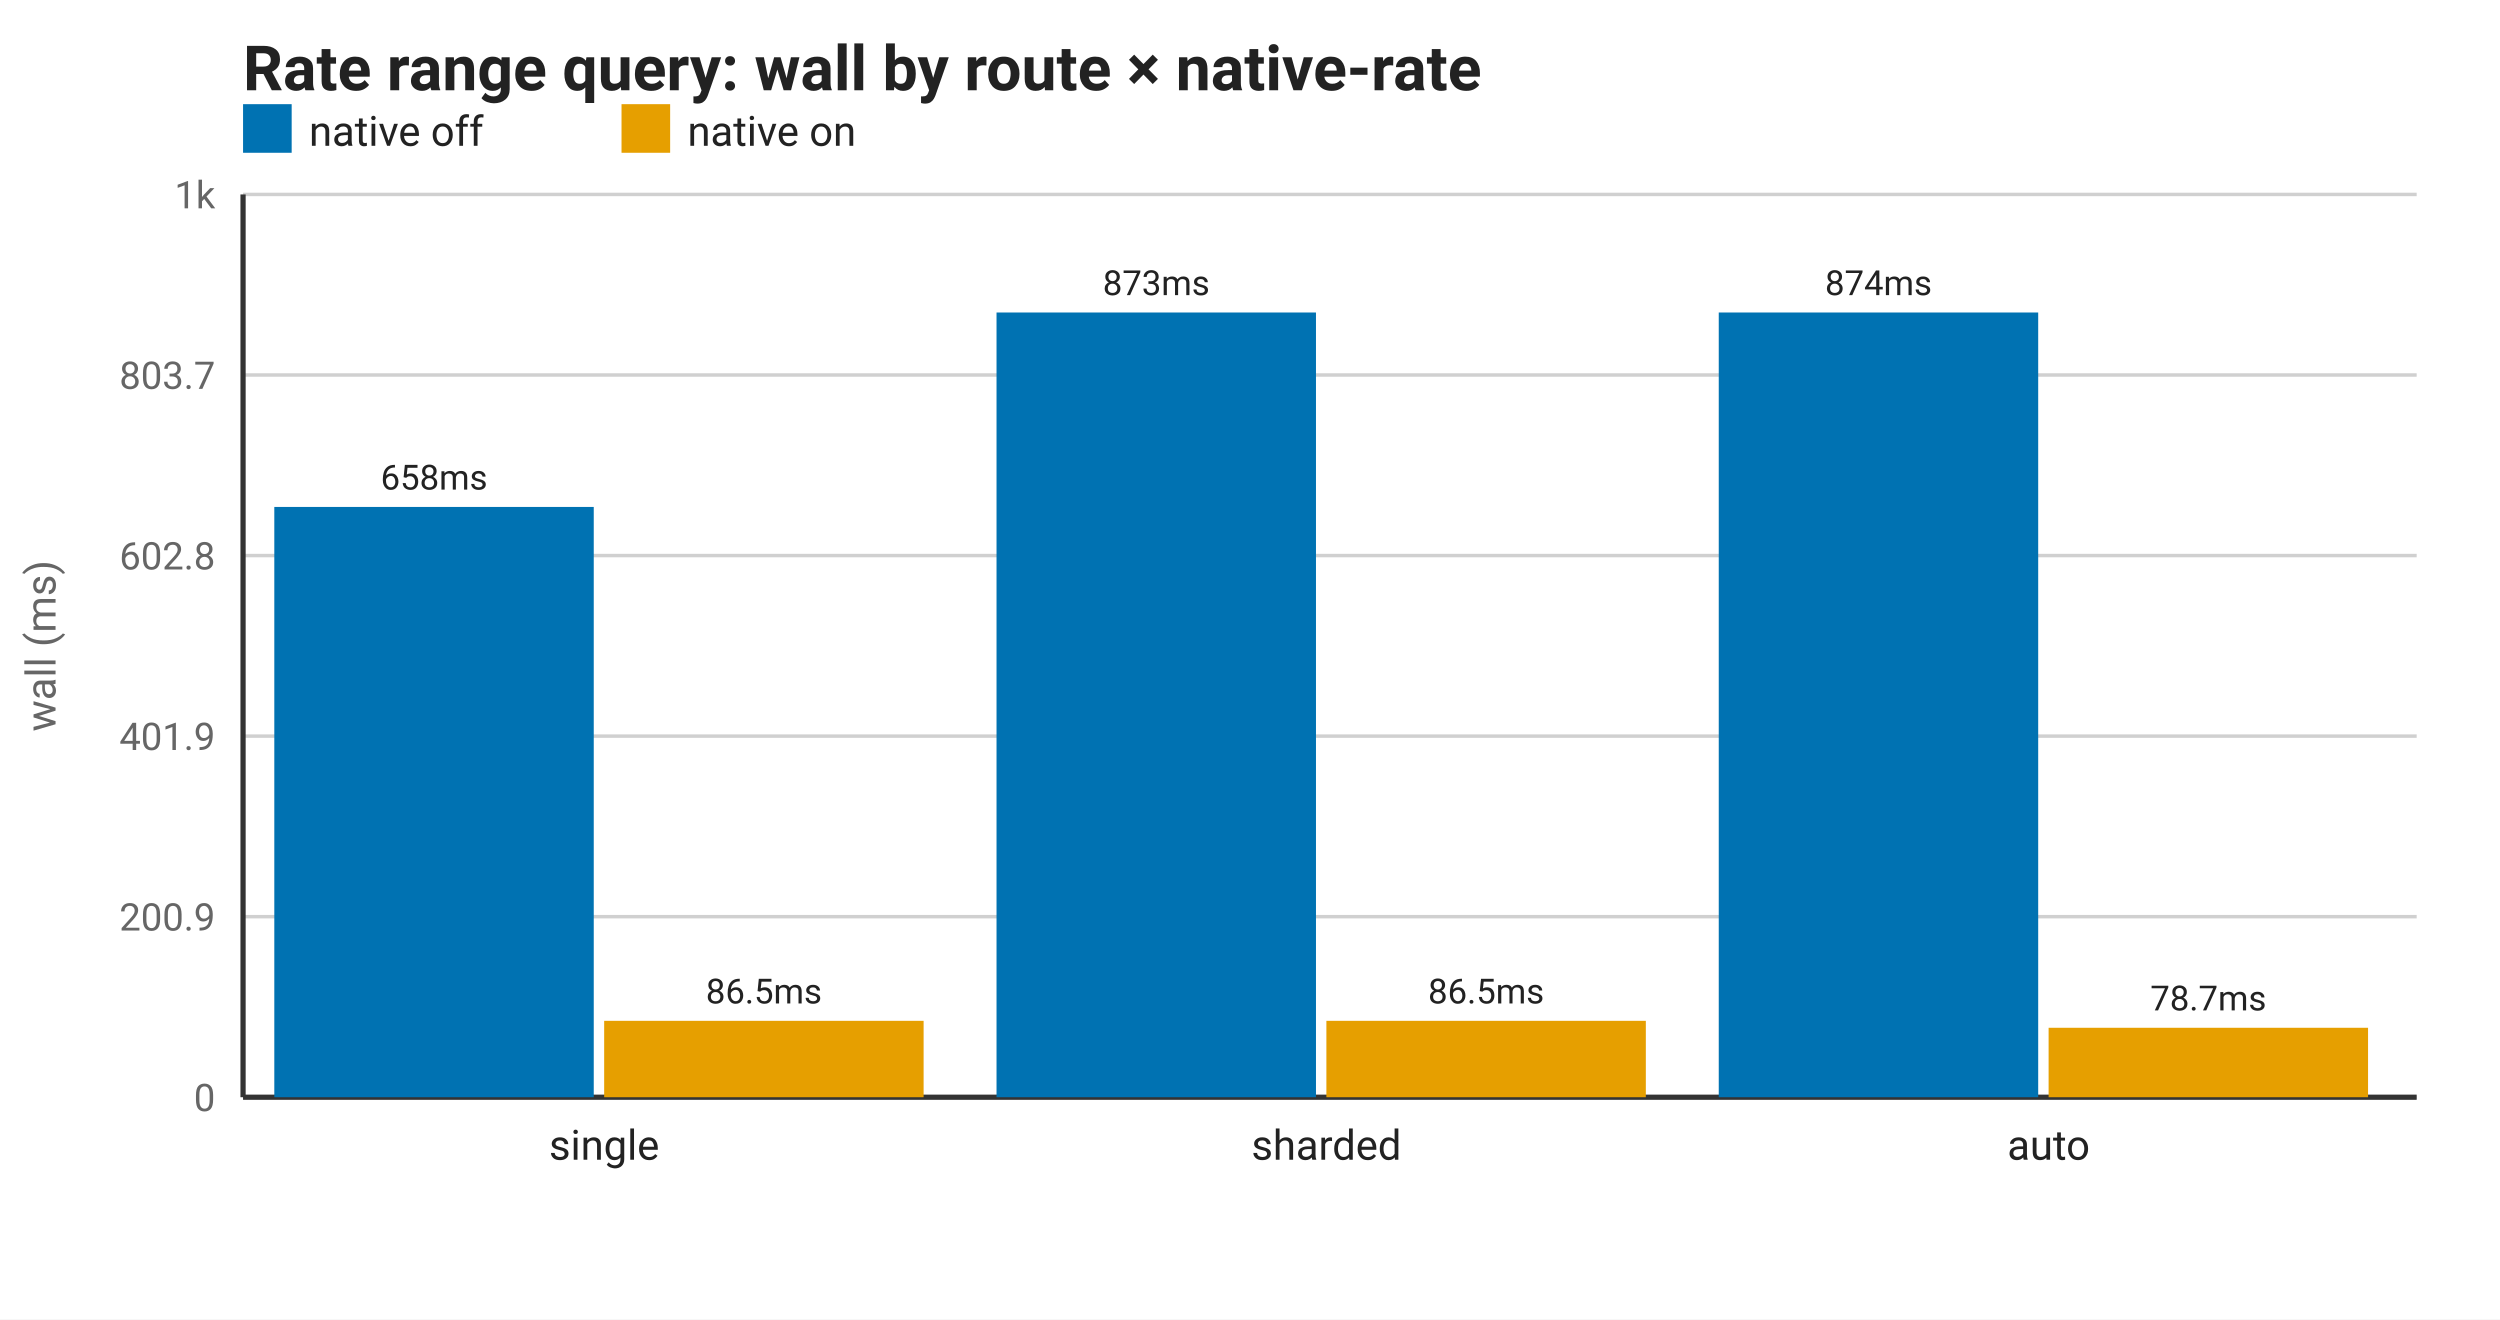
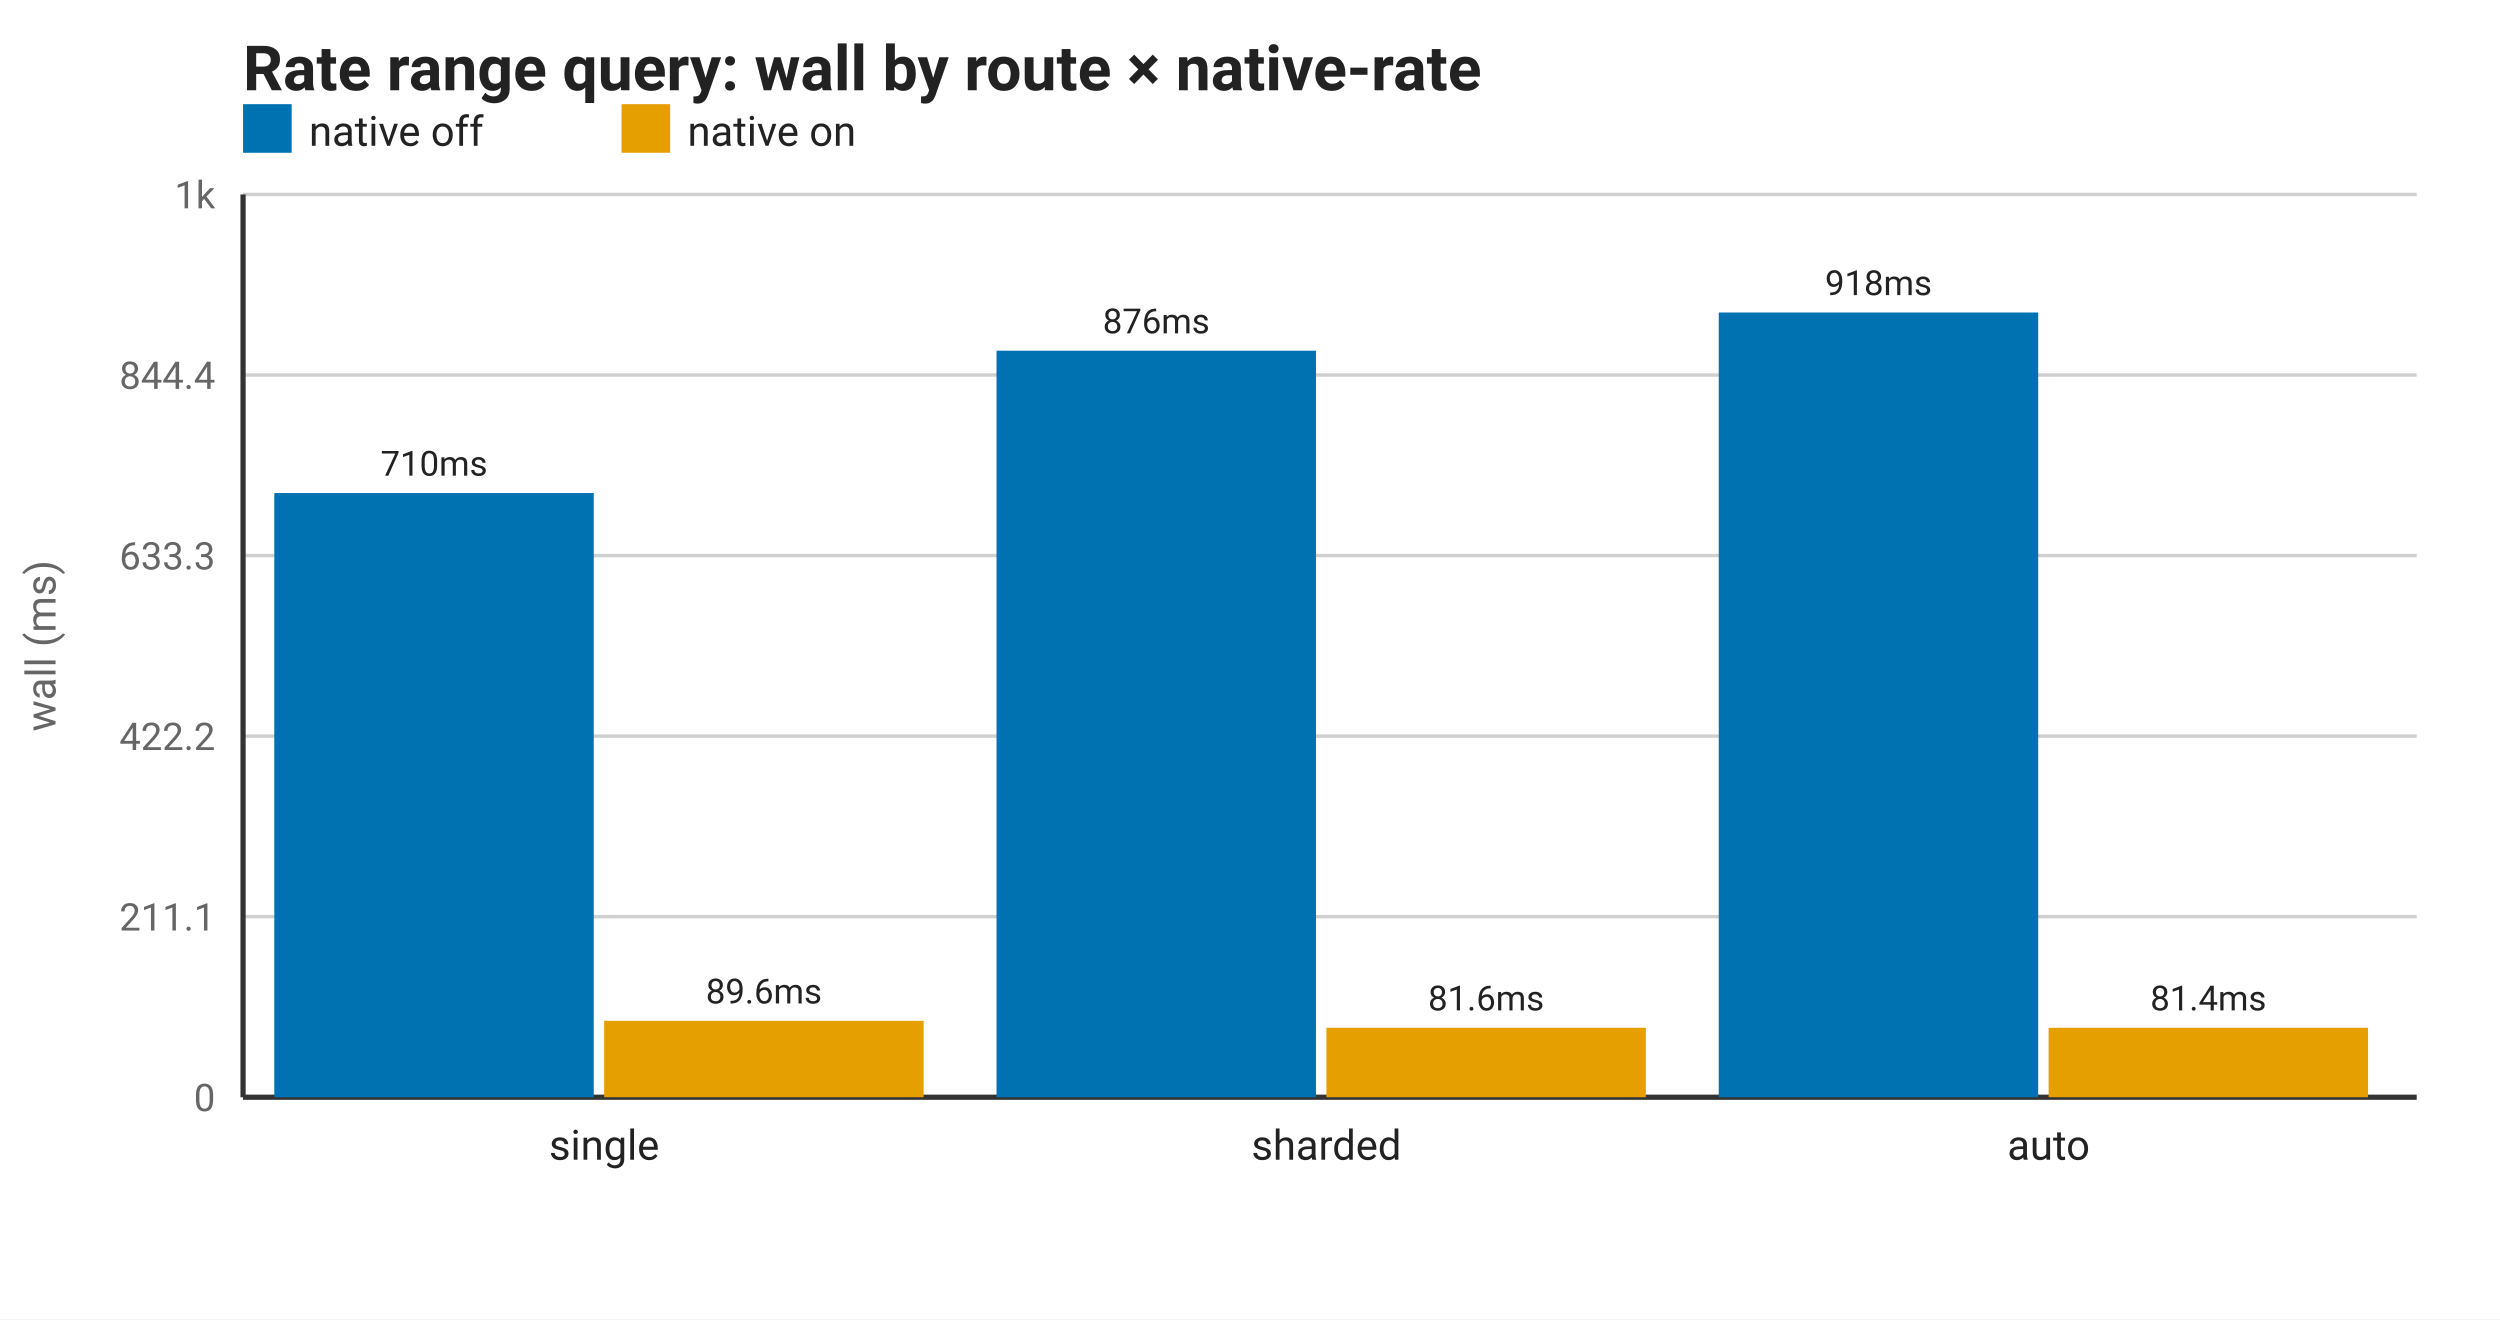
<svg xmlns="http://www.w3.org/2000/svg" viewBox="0 0 720 380" width="720" height="380" font-family="-apple-system,Segoe UI,Roboto,Helvetica,Arial,sans-serif">
  <rect width="720" height="380" fill="white" />
  <text x="70" y="26" font-size="18" font-weight="600" fill="#222222">Rate range query: wall by route × native-rate</text>
  <rect x="70" y="30" width="14" height="14" fill="#0072B2" />
  <text x="89" y="42" font-size="12" fill="#222222" text-anchor="start">native off</text>
  <rect x="179" y="30" width="14" height="14" fill="#E69F00" />
  <text x="198" y="42" font-size="12" fill="#222222" text-anchor="start">native on</text>
  <line x1="70" y1="316" x2="696" y2="316" stroke="#d0d0d0" stroke-width="1" />
  <text x="62" y="320" font-size="11" fill="#666666" text-anchor="end">0</text>
  <line x1="70" y1="264" x2="696" y2="264" stroke="#d0d0d0" stroke-width="1" />
-   <text x="62" y="268" font-size="11" fill="#666666" text-anchor="end">200.9</text>
+   <text x="62" y="268" font-size="11" fill="#666666" text-anchor="end">211.1</text>
  <line x1="70" y1="212" x2="696" y2="212" stroke="#d0d0d0" stroke-width="1" />
-   <text x="62" y="216" font-size="11" fill="#666666" text-anchor="end">401.9</text>
+   <text x="62" y="216" font-size="11" fill="#666666" text-anchor="end">422.2</text>
  <line x1="70" y1="160" x2="696" y2="160" stroke="#d0d0d0" stroke-width="1" />
-   <text x="62" y="164" font-size="11" fill="#666666" text-anchor="end">602.8</text>
+   <text x="62" y="164" font-size="11" fill="#666666" text-anchor="end">633.3</text>
  <line x1="70" y1="108" x2="696" y2="108" stroke="#d0d0d0" stroke-width="1" />
-   <text x="62" y="112" font-size="11" fill="#666666" text-anchor="end">803.7</text>
+   <text x="62" y="112" font-size="11" fill="#666666" text-anchor="end">844.4</text>
  <line x1="70" y1="56" x2="696" y2="56" stroke="#d0d0d0" stroke-width="1" />
  <text x="62" y="60" font-size="11" fill="#666666" text-anchor="end">1k</text>
  <line x1="70" y1="56" x2="70" y2="316" stroke="#333333" stroke-width="1.5" />
  <line x1="70" y1="316" x2="696" y2="316" stroke="#333333" stroke-width="1.5" />
  <text x="16" y="186" font-size="12" fill="#666666" text-anchor="middle" transform="rotate(-90 16 186)">wall (ms)</text>
-   <rect x="79" y="146" width="92" height="170" fill="#0072B2" />
-   <text x="125" y="141" font-size="10" fill="#222222" text-anchor="middle">658ms</text>
+   <rect x="79" y="142" width="92" height="174" fill="#0072B2" />
+   <text x="125" y="137" font-size="10" fill="#222222" text-anchor="middle">710ms</text>
  <rect x="174" y="294" width="92" height="22" fill="#E69F00" />
-   <text x="220" y="289" font-size="10" fill="#222222" text-anchor="middle">86.5ms</text>
+   <text x="220" y="289" font-size="10" fill="#222222" text-anchor="middle">89.6ms</text>
  <text x="174" y="334" font-size="12" fill="#222222" text-anchor="middle">single</text>
-   <rect x="287" y="90" width="92" height="226" fill="#0072B2" />
-   <text x="333" y="85" font-size="10" fill="#222222" text-anchor="middle">873ms</text>
-   <rect x="382" y="294" width="92" height="22" fill="#E69F00" />
-   <text x="428" y="289" font-size="10" fill="#222222" text-anchor="middle">86.5ms</text>
+   <rect x="287" y="101" width="92" height="215" fill="#0072B2" />
+   <text x="333" y="96" font-size="10" fill="#222222" text-anchor="middle">876ms</text>
+   <rect x="382" y="296" width="92" height="20" fill="#E69F00" />
+   <text x="428" y="291" font-size="10" fill="#222222" text-anchor="middle">81.6ms</text>
  <text x="382" y="334" font-size="12" fill="#222222" text-anchor="middle">sharded</text>
  <rect x="495" y="90" width="92" height="226" fill="#0072B2" />
-   <text x="541" y="85" font-size="10" fill="#222222" text-anchor="middle">874ms</text>
+   <text x="541" y="85" font-size="10" fill="#222222" text-anchor="middle">918ms</text>
  <rect x="590" y="296" width="92" height="20" fill="#E69F00" />
-   <text x="636" y="291" font-size="10" fill="#222222" text-anchor="middle">78.7ms</text>
+   <text x="636" y="291" font-size="10" fill="#222222" text-anchor="middle">81.4ms</text>
  <text x="590" y="334" font-size="12" fill="#222222" text-anchor="middle">auto</text>
</svg>
